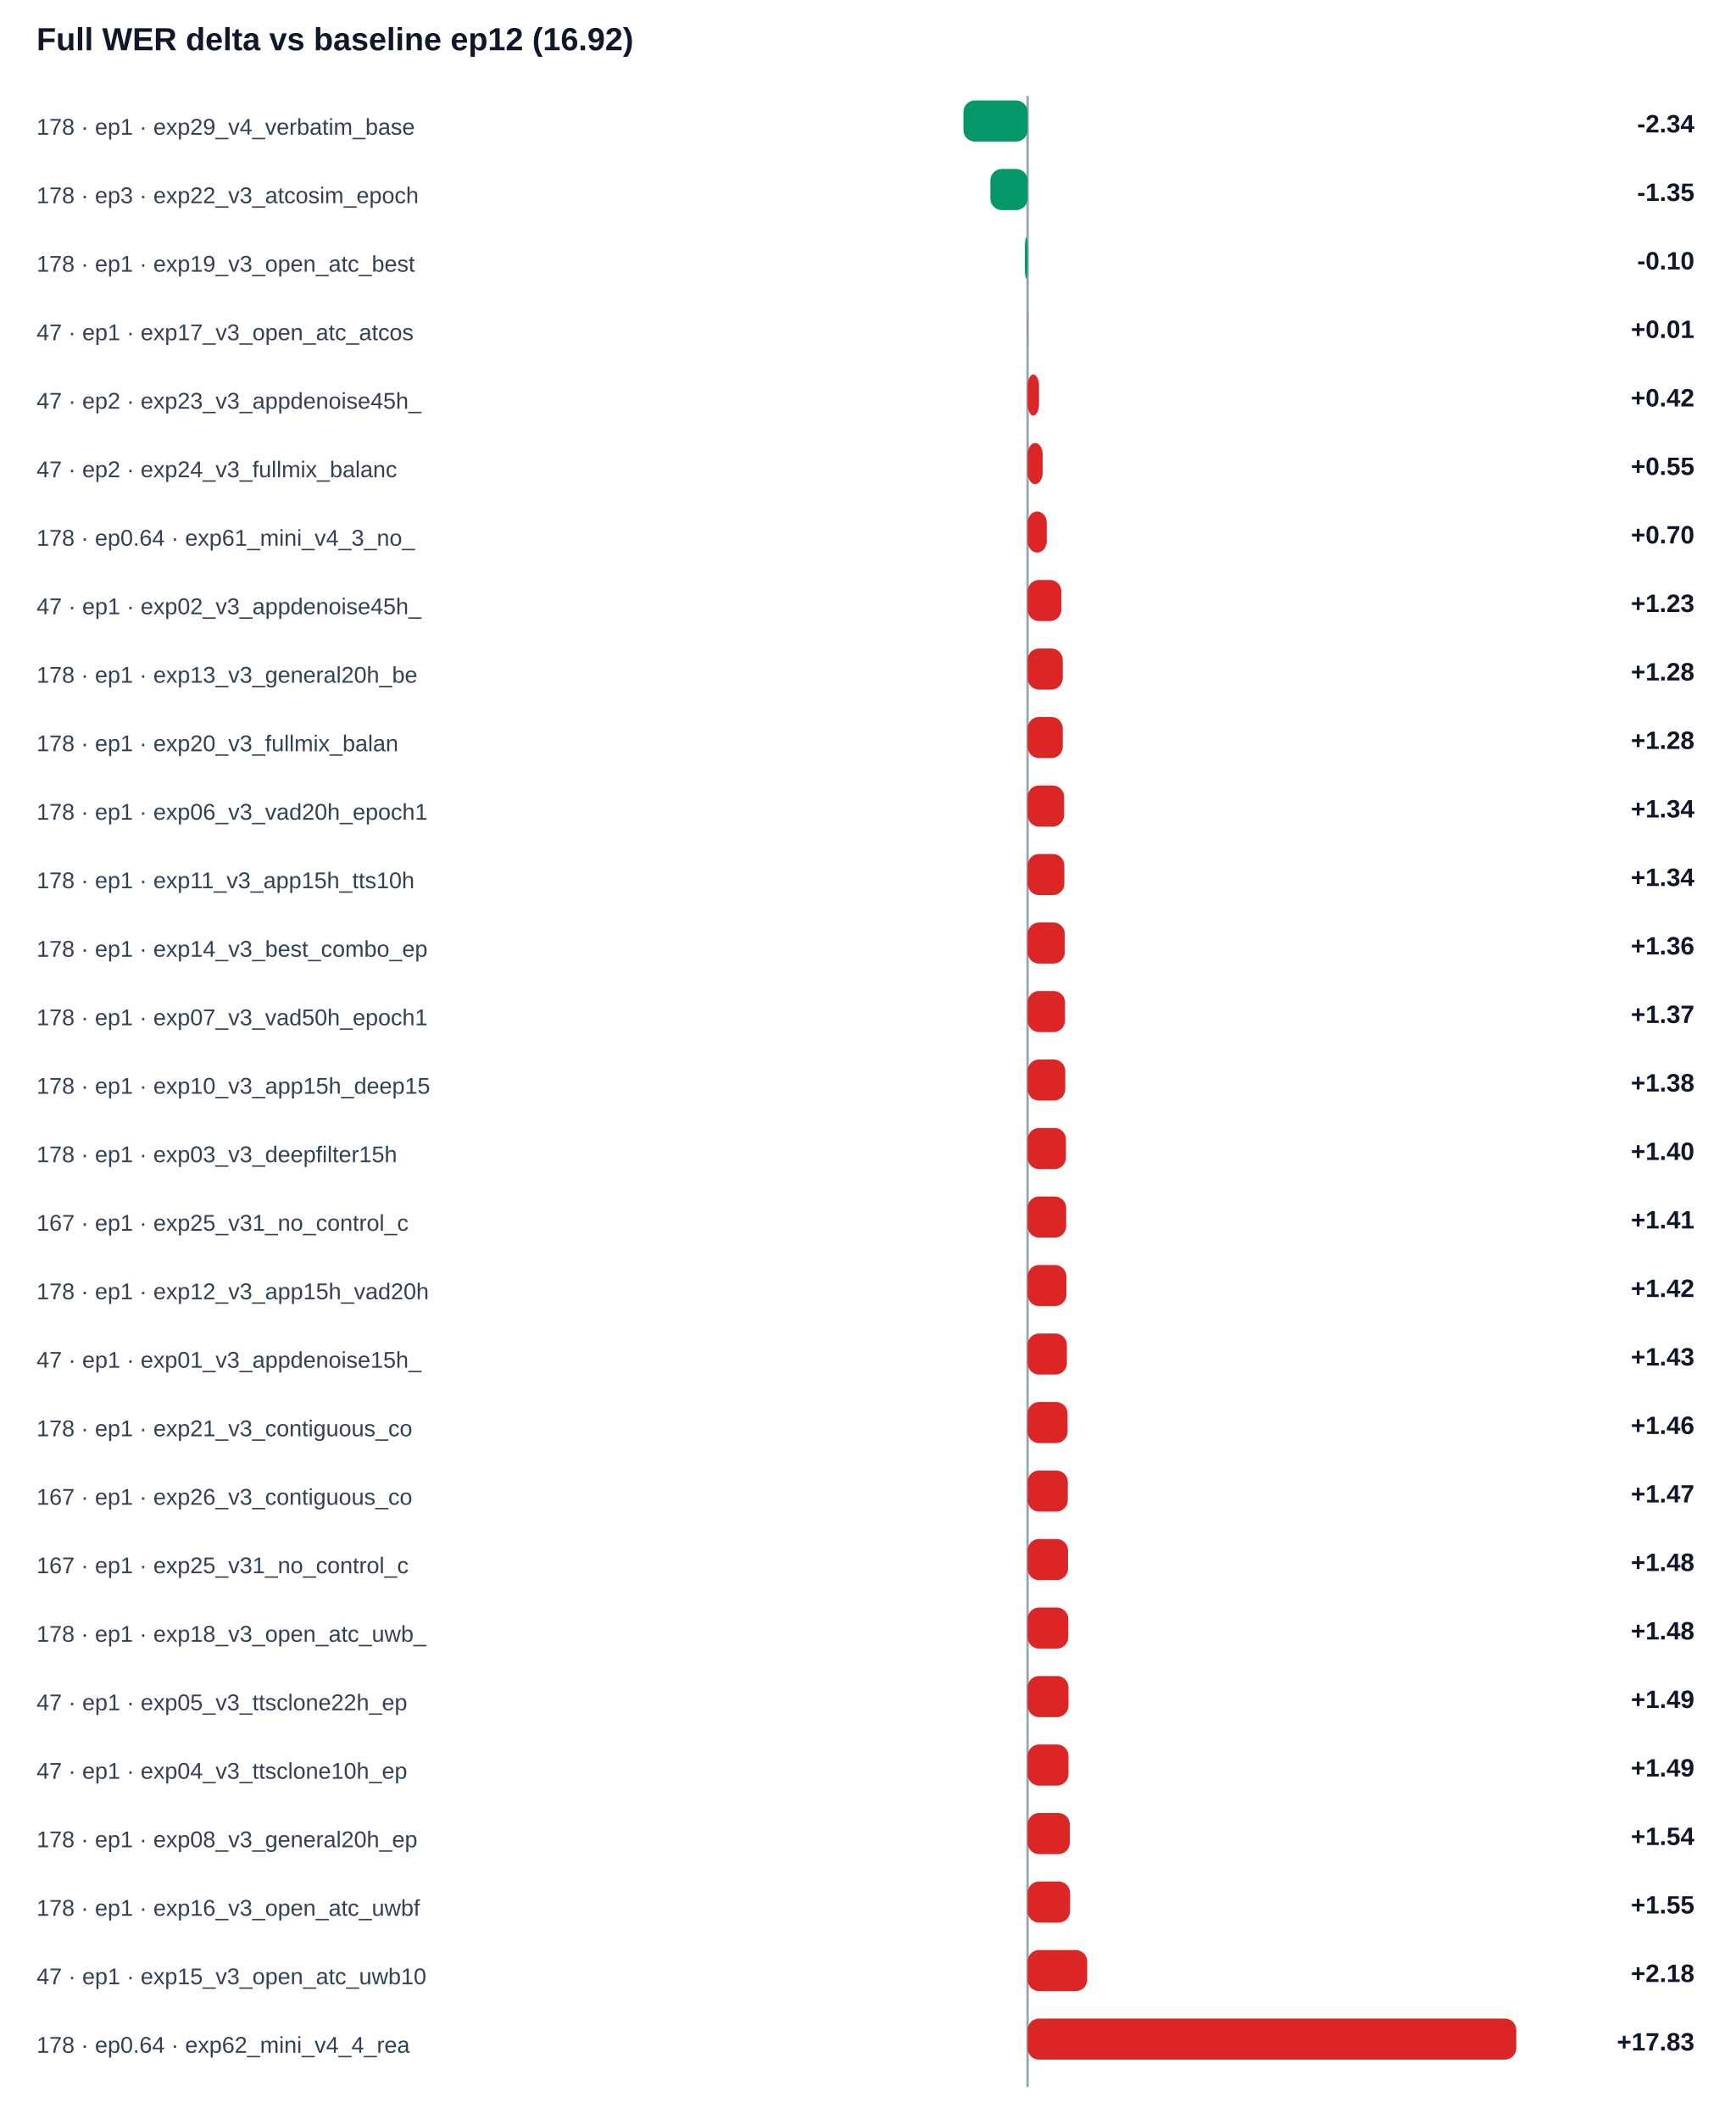
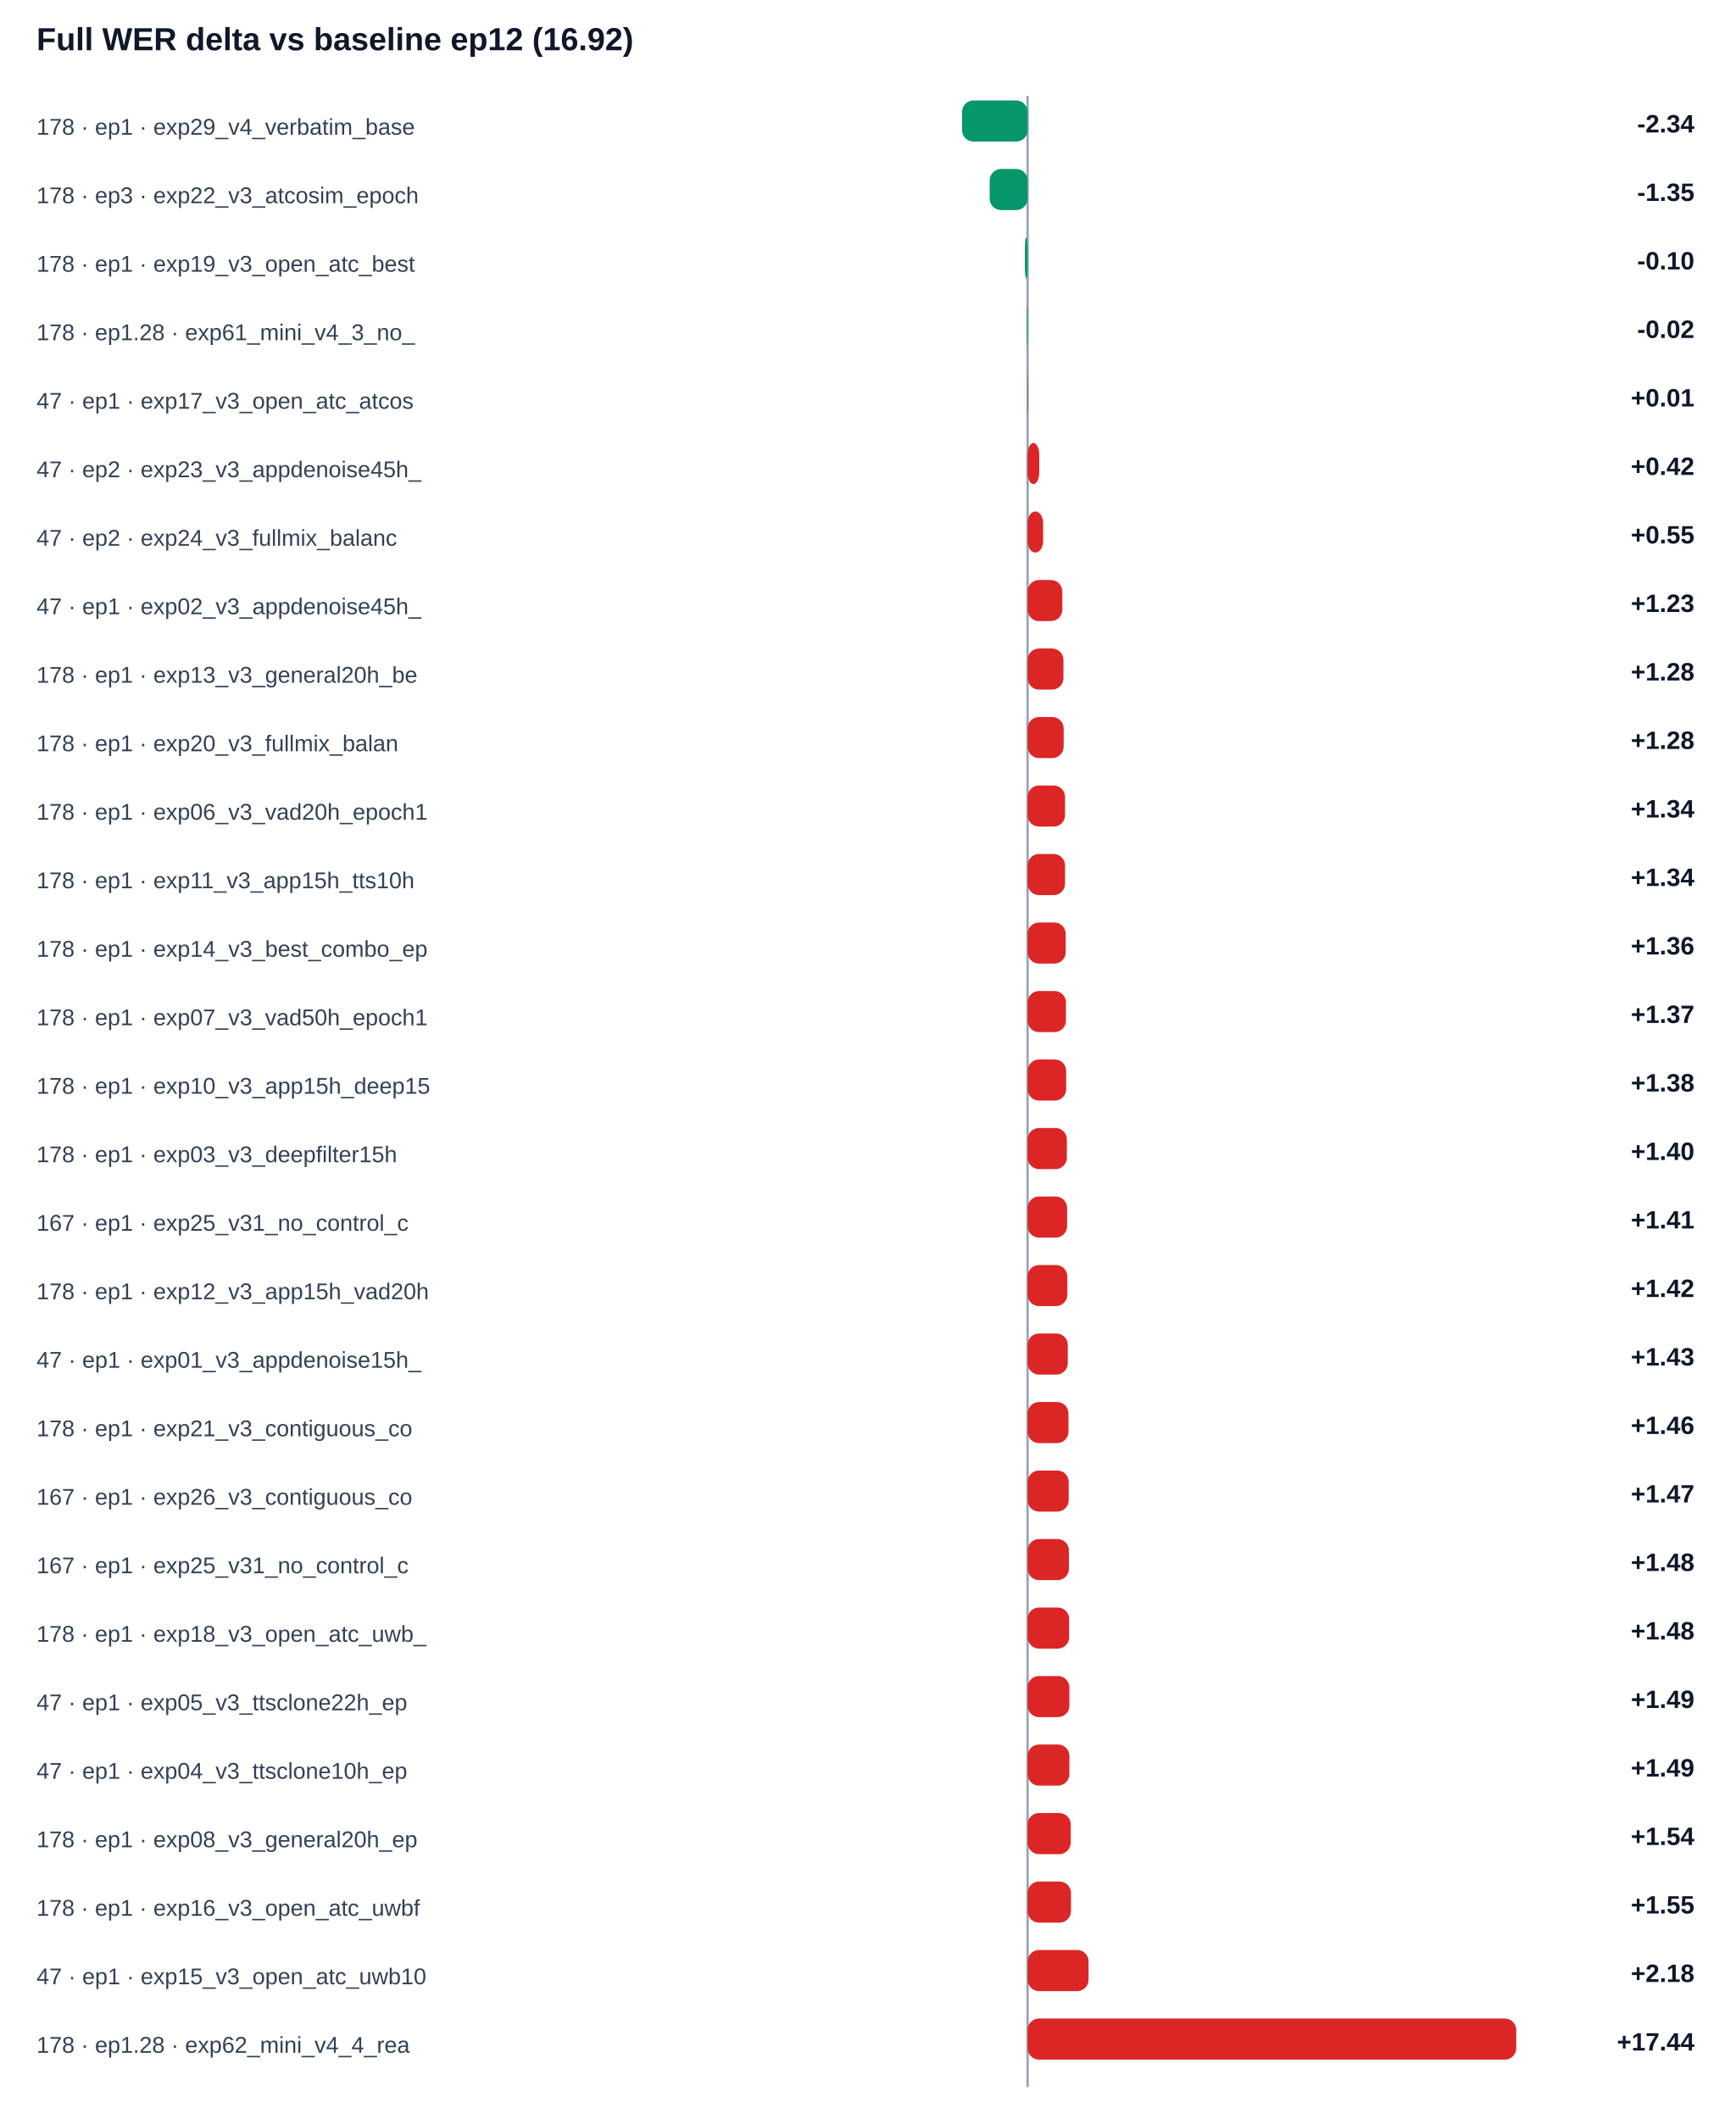
<svg xmlns="http://www.w3.org/2000/svg" width="100%" viewBox="0 0 760 928" style="max-width:760px;background:#ffffff;border:1px solid #e5e7eb;border-radius:10px;">
  <text x="16.0" y="22.0" font-size="14" fill="#0f172a" text-anchor="start" font-family="Arial, sans-serif" font-weight="700">Full WER delta vs baseline ep12 (16.92)</text>
  <line x1="450" y1="42" x2="450" y2="914" stroke="#94a3b8" />
  <text x="16.0" y="59.0" font-size="10" fill="#334155" text-anchor="start" font-family="Arial, sans-serif" font-weight="400">178 · ep1 · exp29_v4_verbatim_base</text>
-   <rect x="421.9" y="44" width="28.1" height="18" rx="5" fill="#059669" />
+   <rect x="421.3" y="44" width="28.7" height="18" rx="5" fill="#059669" />
  <text x="742.0" y="58.0" font-size="11" fill="#0f172a" text-anchor="end" font-family="Arial, sans-serif" font-weight="700">-2.34</text>
  <text x="16.0" y="89.0" font-size="10" fill="#334155" text-anchor="start" font-family="Arial, sans-serif" font-weight="400">178 · ep3 · exp22_v3_atcosim_epoch</text>
-   <rect x="433.7" y="74" width="16.3" height="18" rx="5" fill="#059669" />
+   <rect x="433.4" y="74" width="16.6" height="18" rx="5" fill="#059669" />
  <text x="742.0" y="88.0" font-size="11" fill="#0f172a" text-anchor="end" font-family="Arial, sans-serif" font-weight="700">-1.35</text>
  <text x="16.0" y="119.0" font-size="10" fill="#334155" text-anchor="start" font-family="Arial, sans-serif" font-weight="400">178 · ep1 · exp19_v3_open_atc_best</text>
  <rect x="448.8" y="104" width="1.2" height="18" rx="5" fill="#059669" />
  <text x="742.0" y="118.0" font-size="11" fill="#0f172a" text-anchor="end" font-family="Arial, sans-serif" font-weight="700">-0.10</text>
-   <text x="16.0" y="149.0" font-size="10" fill="#334155" text-anchor="start" font-family="Arial, sans-serif" font-weight="400">47 · ep1 · exp17_v3_open_atc_atcos</text>
-   <rect x="450.0" y="134" width="0.1" height="18" rx="5" fill="#dc2626" />
-   <text x="742.0" y="148.0" font-size="11" fill="#0f172a" text-anchor="end" font-family="Arial, sans-serif" font-weight="700">+0.01</text>
-   <text x="16.0" y="179.0" font-size="10" fill="#334155" text-anchor="start" font-family="Arial, sans-serif" font-weight="400">47 · ep2 · exp23_v3_appdenoise45h_</text>
-   <rect x="450.0" y="164" width="5.0" height="18" rx="5" fill="#dc2626" />
-   <text x="742.0" y="178.0" font-size="11" fill="#0f172a" text-anchor="end" font-family="Arial, sans-serif" font-weight="700">+0.42</text>
-   <text x="16.0" y="209.0" font-size="10" fill="#334155" text-anchor="start" font-family="Arial, sans-serif" font-weight="400">47 · ep2 · exp24_v3_fullmix_balanc</text>
-   <rect x="450.0" y="194" width="6.6" height="18" rx="5" fill="#dc2626" />
-   <text x="742.0" y="208.0" font-size="11" fill="#0f172a" text-anchor="end" font-family="Arial, sans-serif" font-weight="700">+0.55</text>
-   <text x="16.0" y="239.0" font-size="10" fill="#334155" text-anchor="start" font-family="Arial, sans-serif" font-weight="400">178 · ep0.64 · exp61_mini_v4_3_no_</text>
-   <rect x="450.0" y="224" width="8.4" height="18" rx="5" fill="#dc2626" />
-   <text x="742.0" y="238.0" font-size="11" fill="#0f172a" text-anchor="end" font-family="Arial, sans-serif" font-weight="700">+0.70</text>
+   <text x="16.0" y="149.0" font-size="10" fill="#334155" text-anchor="start" font-family="Arial, sans-serif" font-weight="400">178 · ep1.28 · exp61_mini_v4_3_no_</text>
+   <rect x="449.7" y="134" width="0.3" height="18" rx="5" fill="#059669" />
+   <text x="742.0" y="148.0" font-size="11" fill="#0f172a" text-anchor="end" font-family="Arial, sans-serif" font-weight="700">-0.02</text>
+   <text x="16.0" y="179.0" font-size="10" fill="#334155" text-anchor="start" font-family="Arial, sans-serif" font-weight="400">47 · ep1 · exp17_v3_open_atc_atcos</text>
+   <rect x="450.0" y="164" width="0.2" height="18" rx="5" fill="#dc2626" />
+   <text x="742.0" y="178.0" font-size="11" fill="#0f172a" text-anchor="end" font-family="Arial, sans-serif" font-weight="700">+0.01</text>
+   <text x="16.0" y="209.0" font-size="10" fill="#334155" text-anchor="start" font-family="Arial, sans-serif" font-weight="400">47 · ep2 · exp23_v3_appdenoise45h_</text>
+   <rect x="450.0" y="194" width="5.1" height="18" rx="5" fill="#dc2626" />
+   <text x="742.0" y="208.0" font-size="11" fill="#0f172a" text-anchor="end" font-family="Arial, sans-serif" font-weight="700">+0.42</text>
+   <text x="16.0" y="239.0" font-size="10" fill="#334155" text-anchor="start" font-family="Arial, sans-serif" font-weight="400">47 · ep2 · exp24_v3_fullmix_balanc</text>
+   <rect x="450.0" y="224" width="6.8" height="18" rx="5" fill="#dc2626" />
+   <text x="742.0" y="238.0" font-size="11" fill="#0f172a" text-anchor="end" font-family="Arial, sans-serif" font-weight="700">+0.55</text>
  <text x="16.0" y="269.0" font-size="10" fill="#334155" text-anchor="start" font-family="Arial, sans-serif" font-weight="400">47 · ep1 · exp02_v3_appdenoise45h_</text>
-   <rect x="450.0" y="254" width="14.8" height="18" rx="5" fill="#dc2626" />
+   <rect x="450.0" y="254" width="15.2" height="18" rx="5" fill="#dc2626" />
  <text x="742.0" y="268.0" font-size="11" fill="#0f172a" text-anchor="end" font-family="Arial, sans-serif" font-weight="700">+1.23</text>
  <text x="16.0" y="299.0" font-size="10" fill="#334155" text-anchor="start" font-family="Arial, sans-serif" font-weight="400">178 · ep1 · exp13_v3_general20h_be</text>
-   <rect x="450.0" y="284" width="15.4" height="18" rx="5" fill="#dc2626" />
+   <rect x="450.0" y="284" width="15.7" height="18" rx="5" fill="#dc2626" />
  <text x="742.0" y="298.0" font-size="11" fill="#0f172a" text-anchor="end" font-family="Arial, sans-serif" font-weight="700">+1.28</text>
  <text x="16.0" y="329.0" font-size="10" fill="#334155" text-anchor="start" font-family="Arial, sans-serif" font-weight="400">178 · ep1 · exp20_v3_fullmix_balan</text>
-   <rect x="450.0" y="314" width="15.4" height="18" rx="5" fill="#dc2626" />
+   <rect x="450.0" y="314" width="15.8" height="18" rx="5" fill="#dc2626" />
  <text x="742.0" y="328.0" font-size="11" fill="#0f172a" text-anchor="end" font-family="Arial, sans-serif" font-weight="700">+1.28</text>
  <text x="16.0" y="359.0" font-size="10" fill="#334155" text-anchor="start" font-family="Arial, sans-serif" font-weight="400">178 · ep1 · exp06_v3_vad20h_epoch1</text>
-   <rect x="450.0" y="344" width="16.0" height="18" rx="5" fill="#dc2626" />
+   <rect x="450.0" y="344" width="16.4" height="18" rx="5" fill="#dc2626" />
  <text x="742.0" y="358.0" font-size="11" fill="#0f172a" text-anchor="end" font-family="Arial, sans-serif" font-weight="700">+1.34</text>
  <text x="16.0" y="389.0" font-size="10" fill="#334155" text-anchor="start" font-family="Arial, sans-serif" font-weight="400">178 · ep1 · exp11_v3_app15h_tts10h</text>
-   <rect x="450.0" y="374" width="16.1" height="18" rx="5" fill="#dc2626" />
+   <rect x="450.0" y="374" width="16.4" height="18" rx="5" fill="#dc2626" />
  <text x="742.0" y="388.0" font-size="11" fill="#0f172a" text-anchor="end" font-family="Arial, sans-serif" font-weight="700">+1.34</text>
  <text x="16.0" y="419.0" font-size="10" fill="#334155" text-anchor="start" font-family="Arial, sans-serif" font-weight="400">178 · ep1 · exp14_v3_best_combo_ep</text>
-   <rect x="450.0" y="404" width="16.3" height="18" rx="5" fill="#dc2626" />
+   <rect x="450.0" y="404" width="16.7" height="18" rx="5" fill="#dc2626" />
  <text x="742.0" y="418.0" font-size="11" fill="#0f172a" text-anchor="end" font-family="Arial, sans-serif" font-weight="700">+1.36</text>
  <text x="16.0" y="449.0" font-size="10" fill="#334155" text-anchor="start" font-family="Arial, sans-serif" font-weight="400">178 · ep1 · exp07_v3_vad50h_epoch1</text>
-   <rect x="450.0" y="434" width="16.4" height="18" rx="5" fill="#dc2626" />
+   <rect x="450.0" y="434" width="16.8" height="18" rx="5" fill="#dc2626" />
  <text x="742.0" y="448.0" font-size="11" fill="#0f172a" text-anchor="end" font-family="Arial, sans-serif" font-weight="700">+1.37</text>
  <text x="16.0" y="479.0" font-size="10" fill="#334155" text-anchor="start" font-family="Arial, sans-serif" font-weight="400">178 · ep1 · exp10_v3_app15h_deep15</text>
-   <rect x="450.0" y="464" width="16.5" height="18" rx="5" fill="#dc2626" />
+   <rect x="450.0" y="464" width="16.9" height="18" rx="5" fill="#dc2626" />
  <text x="742.0" y="478.0" font-size="11" fill="#0f172a" text-anchor="end" font-family="Arial, sans-serif" font-weight="700">+1.38</text>
  <text x="16.0" y="509.0" font-size="10" fill="#334155" text-anchor="start" font-family="Arial, sans-serif" font-weight="400">178 · ep1 · exp03_v3_deepfilter15h</text>
-   <rect x="450.0" y="494" width="16.8" height="18" rx="5" fill="#dc2626" />
+   <rect x="450.0" y="494" width="17.2" height="18" rx="5" fill="#dc2626" />
  <text x="742.0" y="508.0" font-size="11" fill="#0f172a" text-anchor="end" font-family="Arial, sans-serif" font-weight="700">+1.40</text>
  <text x="16.0" y="539.0" font-size="10" fill="#334155" text-anchor="start" font-family="Arial, sans-serif" font-weight="400">167 · ep1 · exp25_v31_no_control_c</text>
-   <rect x="450.0" y="524" width="16.9" height="18" rx="5" fill="#dc2626" />
+   <rect x="450.0" y="524" width="17.3" height="18" rx="5" fill="#dc2626" />
  <text x="742.0" y="538.0" font-size="11" fill="#0f172a" text-anchor="end" font-family="Arial, sans-serif" font-weight="700">+1.41</text>
  <text x="16.0" y="569.0" font-size="10" fill="#334155" text-anchor="start" font-family="Arial, sans-serif" font-weight="400">178 · ep1 · exp12_v3_app15h_vad20h</text>
-   <rect x="450.0" y="554" width="17.0" height="18" rx="5" fill="#dc2626" />
+   <rect x="450.0" y="554" width="17.4" height="18" rx="5" fill="#dc2626" />
  <text x="742.0" y="568.0" font-size="11" fill="#0f172a" text-anchor="end" font-family="Arial, sans-serif" font-weight="700">+1.42</text>
  <text x="16.0" y="599.0" font-size="10" fill="#334155" text-anchor="start" font-family="Arial, sans-serif" font-weight="400">47 · ep1 · exp01_v3_appdenoise15h_</text>
-   <rect x="450.0" y="584" width="17.2" height="18" rx="5" fill="#dc2626" />
+   <rect x="450.0" y="584" width="17.6" height="18" rx="5" fill="#dc2626" />
  <text x="742.0" y="598.0" font-size="11" fill="#0f172a" text-anchor="end" font-family="Arial, sans-serif" font-weight="700">+1.43</text>
  <text x="16.0" y="629.0" font-size="10" fill="#334155" text-anchor="start" font-family="Arial, sans-serif" font-weight="400">178 · ep1 · exp21_v3_contiguous_co</text>
-   <rect x="450.0" y="614" width="17.5" height="18" rx="5" fill="#dc2626" />
+   <rect x="450.0" y="614" width="17.9" height="18" rx="5" fill="#dc2626" />
  <text x="742.0" y="628.0" font-size="11" fill="#0f172a" text-anchor="end" font-family="Arial, sans-serif" font-weight="700">+1.46</text>
  <text x="16.0" y="659.0" font-size="10" fill="#334155" text-anchor="start" font-family="Arial, sans-serif" font-weight="400">167 · ep1 · exp26_v3_contiguous_co</text>
-   <rect x="450.0" y="644" width="17.6" height="18" rx="5" fill="#dc2626" />
+   <rect x="450.0" y="644" width="18.0" height="18" rx="5" fill="#dc2626" />
  <text x="742.0" y="658.0" font-size="11" fill="#0f172a" text-anchor="end" font-family="Arial, sans-serif" font-weight="700">+1.47</text>
  <text x="16.0" y="689.0" font-size="10" fill="#334155" text-anchor="start" font-family="Arial, sans-serif" font-weight="400">167 · ep1 · exp25_v31_no_control_c</text>
-   <rect x="450.0" y="674" width="17.7" height="18" rx="5" fill="#dc2626" />
+   <rect x="450.0" y="674" width="18.1" height="18" rx="5" fill="#dc2626" />
  <text x="742.0" y="688.0" font-size="11" fill="#0f172a" text-anchor="end" font-family="Arial, sans-serif" font-weight="700">+1.48</text>
  <text x="16.0" y="719.0" font-size="10" fill="#334155" text-anchor="start" font-family="Arial, sans-serif" font-weight="400">178 · ep1 · exp18_v3_open_atc_uwb_</text>
-   <rect x="450.0" y="704" width="17.8" height="18" rx="5" fill="#dc2626" />
+   <rect x="450.0" y="704" width="18.2" height="18" rx="5" fill="#dc2626" />
  <text x="742.0" y="718.0" font-size="11" fill="#0f172a" text-anchor="end" font-family="Arial, sans-serif" font-weight="700">+1.48</text>
  <text x="16.0" y="749.0" font-size="10" fill="#334155" text-anchor="start" font-family="Arial, sans-serif" font-weight="400">47 · ep1 · exp05_v3_ttsclone22h_ep</text>
-   <rect x="450.0" y="734" width="17.9" height="18" rx="5" fill="#dc2626" />
+   <rect x="450.0" y="734" width="18.3" height="18" rx="5" fill="#dc2626" />
  <text x="742.0" y="748.0" font-size="11" fill="#0f172a" text-anchor="end" font-family="Arial, sans-serif" font-weight="700">+1.49</text>
  <text x="16.0" y="779.0" font-size="10" fill="#334155" text-anchor="start" font-family="Arial, sans-serif" font-weight="400">47 · ep1 · exp04_v3_ttsclone10h_ep</text>
-   <rect x="450.0" y="764" width="17.9" height="18" rx="5" fill="#dc2626" />
+   <rect x="450.0" y="764" width="18.3" height="18" rx="5" fill="#dc2626" />
  <text x="742.0" y="778.0" font-size="11" fill="#0f172a" text-anchor="end" font-family="Arial, sans-serif" font-weight="700">+1.49</text>
  <text x="16.0" y="809.0" font-size="10" fill="#334155" text-anchor="start" font-family="Arial, sans-serif" font-weight="400">178 · ep1 · exp08_v3_general20h_ep</text>
-   <rect x="450.0" y="794" width="18.5" height="18" rx="5" fill="#dc2626" />
+   <rect x="450.0" y="794" width="18.9" height="18" rx="5" fill="#dc2626" />
  <text x="742.0" y="808.0" font-size="11" fill="#0f172a" text-anchor="end" font-family="Arial, sans-serif" font-weight="700">+1.54</text>
  <text x="16.0" y="839.0" font-size="10" fill="#334155" text-anchor="start" font-family="Arial, sans-serif" font-weight="400">178 · ep1 · exp16_v3_open_atc_uwbf</text>
-   <rect x="450.0" y="824" width="18.6" height="18" rx="5" fill="#dc2626" />
+   <rect x="450.0" y="824" width="19.0" height="18" rx="5" fill="#dc2626" />
  <text x="742.0" y="838.0" font-size="11" fill="#0f172a" text-anchor="end" font-family="Arial, sans-serif" font-weight="700">+1.55</text>
  <text x="16.0" y="869.0" font-size="10" fill="#334155" text-anchor="start" font-family="Arial, sans-serif" font-weight="400">47 · ep1 · exp15_v3_open_atc_uwb10</text>
-   <rect x="450.0" y="854" width="26.1" height="18" rx="5" fill="#dc2626" />
+   <rect x="450.0" y="854" width="26.7" height="18" rx="5" fill="#dc2626" />
  <text x="742.0" y="868.0" font-size="11" fill="#0f172a" text-anchor="end" font-family="Arial, sans-serif" font-weight="700">+2.18</text>
-   <text x="16.0" y="899.0" font-size="10" fill="#334155" text-anchor="start" font-family="Arial, sans-serif" font-weight="400">178 · ep0.64 · exp62_mini_v4_4_rea</text>
+   <text x="16.0" y="899.0" font-size="10" fill="#334155" text-anchor="start" font-family="Arial, sans-serif" font-weight="400">178 · ep1.28 · exp62_mini_v4_4_rea</text>
  <rect x="450.0" y="884" width="214.0" height="18" rx="5" fill="#dc2626" />
-   <text x="742.0" y="898.0" font-size="11" fill="#0f172a" text-anchor="end" font-family="Arial, sans-serif" font-weight="700">+17.83</text>
+   <text x="742.0" y="898.0" font-size="11" fill="#0f172a" text-anchor="end" font-family="Arial, sans-serif" font-weight="700">+17.44</text>
</svg>
